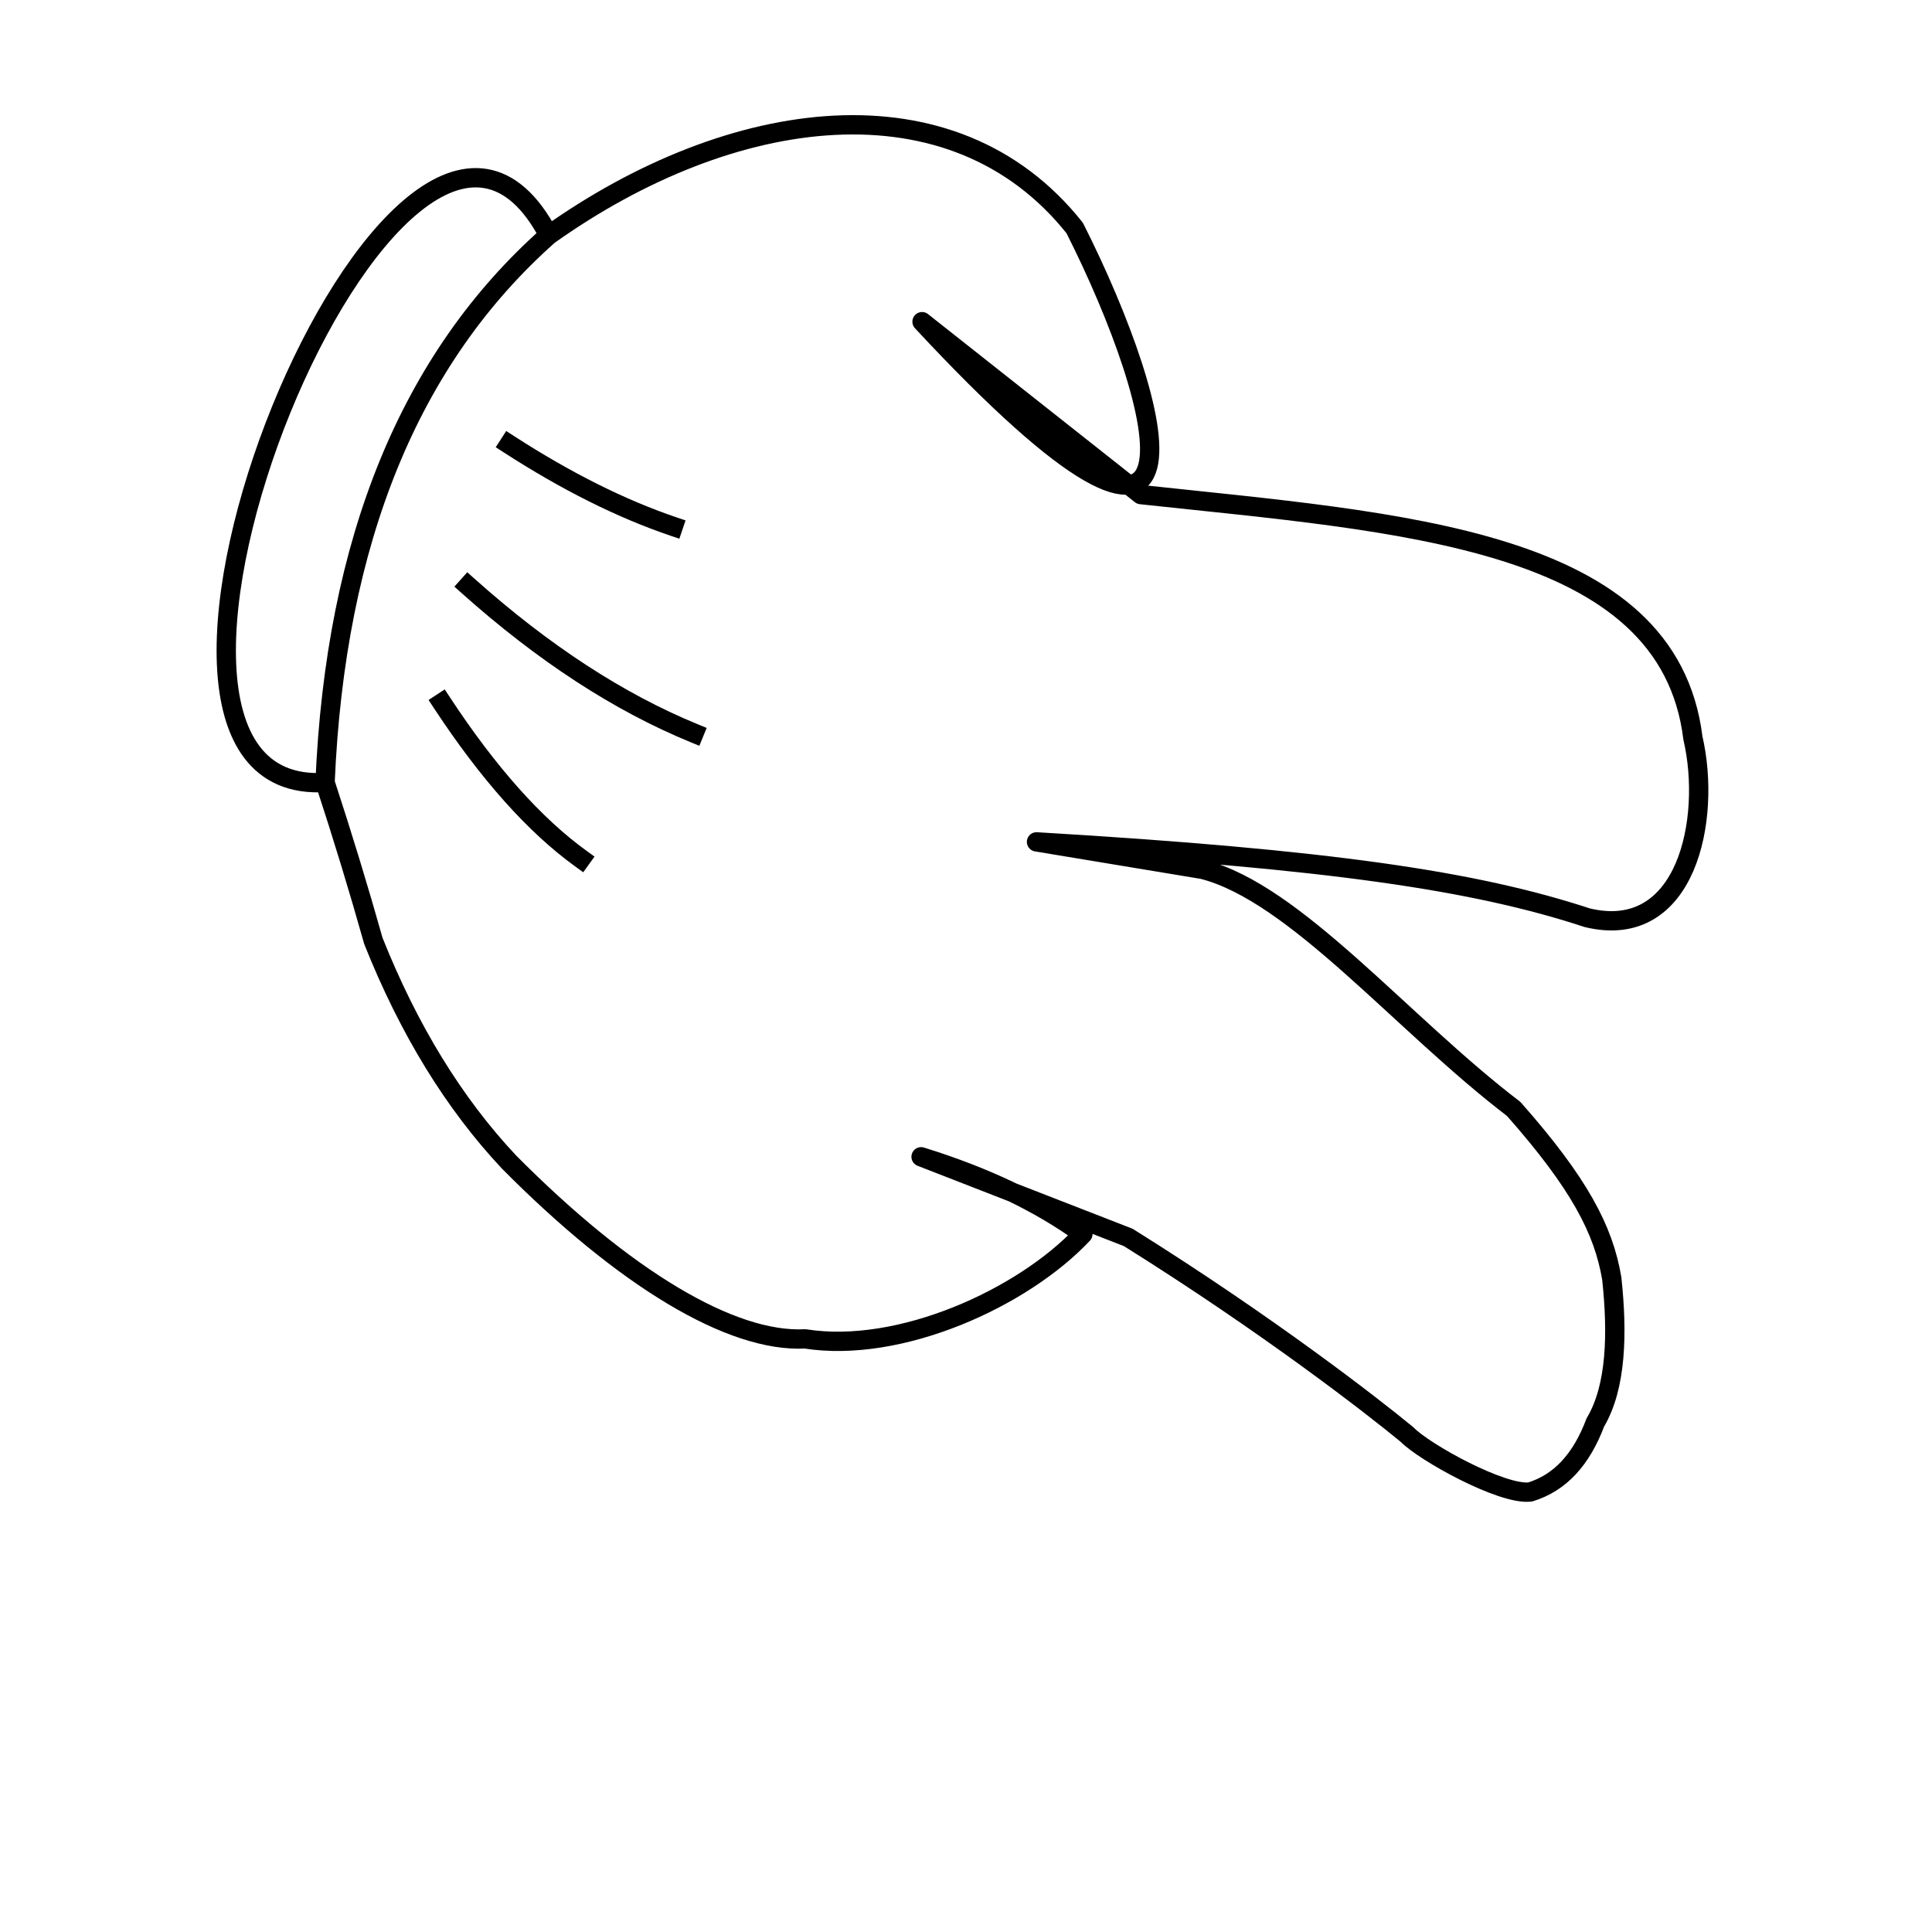
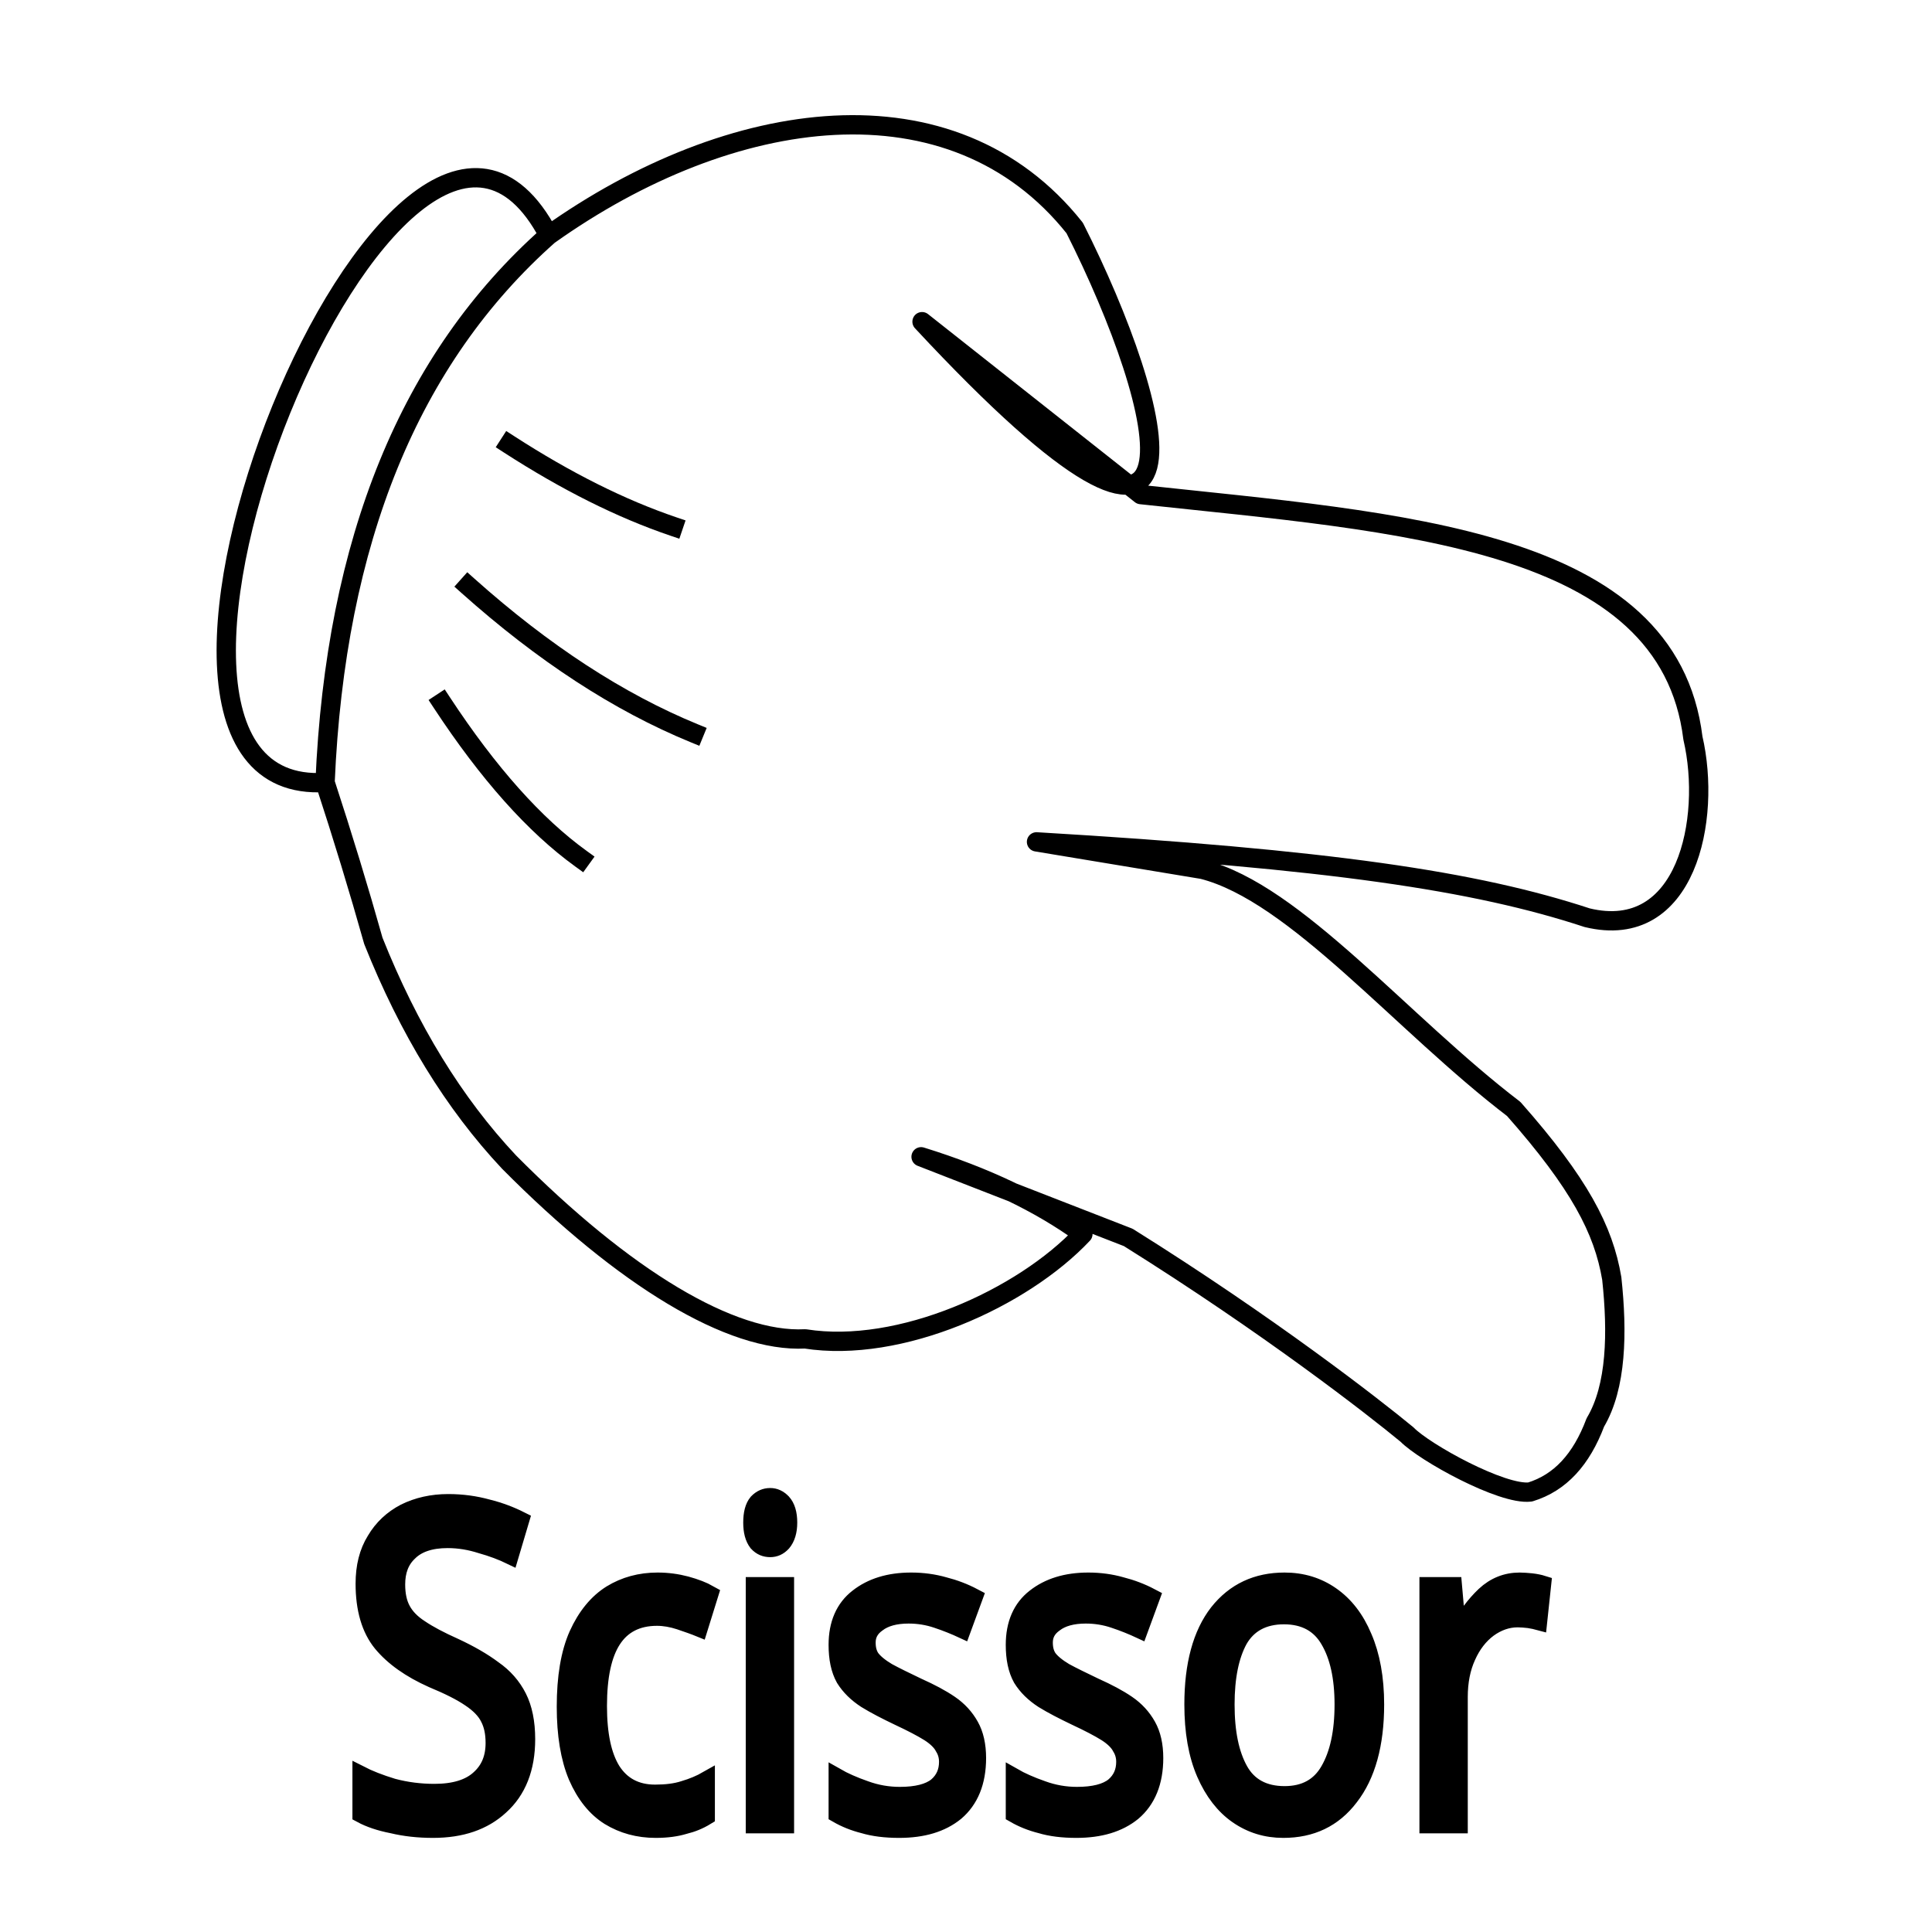
<svg xmlns="http://www.w3.org/2000/svg" version="1.1" x="0%" y="0%" width="100%" height="100%" viewBox="0 0 40.0 40.0" enable-background="new 0 0 40.0 40.0" xml:space="preserve">
  <path fill="#FFFFFF" fill-opacity="1.000" fill-rule="nonzero" stroke="#000000" stroke-opacity="1.000" stroke-width="0.0" stroke-linejoin="miter" stroke-linecap="square" d="M0,0L40.00,0L40.00,40.00L0,40.00z" />
  <path fill="#FFFFFF" fill-opacity="0.000" fill-rule="nonzero" stroke="#000000" stroke-opacity="1.000" stroke-width="0.4" stroke-linejoin="round" stroke-linecap="square" d="M6.73,16.20C1.20,16.54,8.30,-0.96,11.36,4.87C15.14,2.18,19.72,1.54,22.25,4.72C24.13,8.44,25.46,13.51,19.09,6.66L23.62,10.24C28.99,10.82,34.54,11.13,35.05,15.28C35.44,16.96,34.92,19.50,32.86,19.00C30.55,18.24,27.54,17.79,21.46,17.43L24.90,18.00C26.82,18.49,29.02,21.19,31.34,22.96C32.70,24.50,33.20,25.46,33.37,26.47C33.49,27.59,33.47,28.71,33.03,29.45C32.74,30.22,32.30,30.70,31.68,30.89C31.10,30.96,29.49,30.07,29.13,29.70C28.44,29.13,26.27,27.44,23.36,25.62L19.07,23.95Q21.07,24.57,22.42,25.55C21.17,26.88,18.63,28.03,16.67,27.72C15.14,27.80,12.93,26.47,10.54,24.06Q8.83,22.24,7.73,19.48Q7.28,17.88,6.73,16.20Q7.05,8.69,11.36,4.87" />
  <path fill="#FFFFFF" fill-opacity="0.000" fill-rule="nonzero" stroke="#000000" stroke-opacity="1.000" stroke-width="0.4" stroke-linejoin="miter" stroke-linecap="square" d="M10.54,9.20Q12.32,10.35,13.94,10.90" />
  <path fill="#FFFFFF" fill-opacity="0.000" fill-rule="nonzero" stroke="#000000" stroke-opacity="1.000" stroke-width="0.4" stroke-linejoin="miter" stroke-linecap="square" d="M9.69,12.13Q12.03,14.22,14.37,15.18" />
  <path fill="#FFFFFF" fill-opacity="0.000" fill-rule="nonzero" stroke="#000000" stroke-opacity="1.000" stroke-width="0.4" stroke-linejoin="miter" stroke-linecap="square" d="M9.15,14.55Q10.59,16.74,12.03,17.78" />
+   <text font-size="9.16" font-family="default" stroke="#000000" stroke-width="0.4" stroke-opacity="1.000" fill-opacity="0" text-anchor="start" transform="rotate(-0.0 19.71761 34.32265) scale(0.8362176 1.0)">
+     <tspan x="8.457" y="37.758">Scissor</tspan>
+   </text>
+   <text font-size="9.16" font-family="default" fill="#000000" stroke-width="0" fill-opacity="1.000" text-anchor="start" transform="rotate(-0.0 19.71761 34.32265) scale(0.8362176 1.0)">
+     <tspan x="8.457" y="37.758">Scissor</tspan>
+   </text>
</svg>
